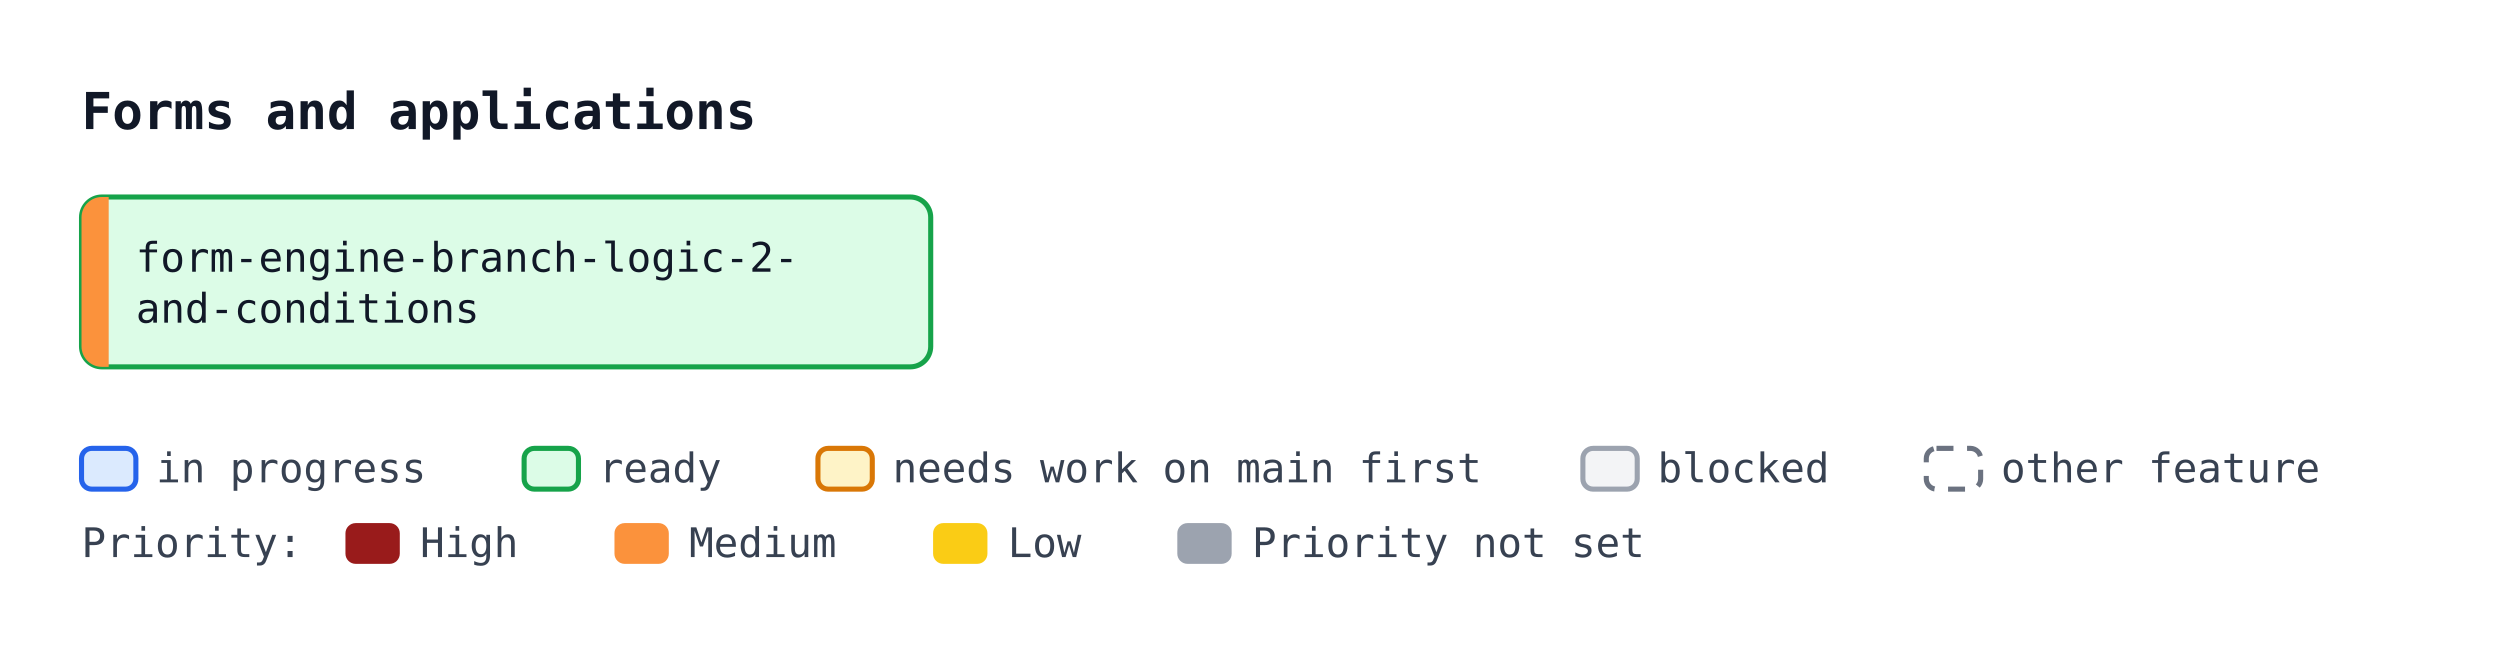
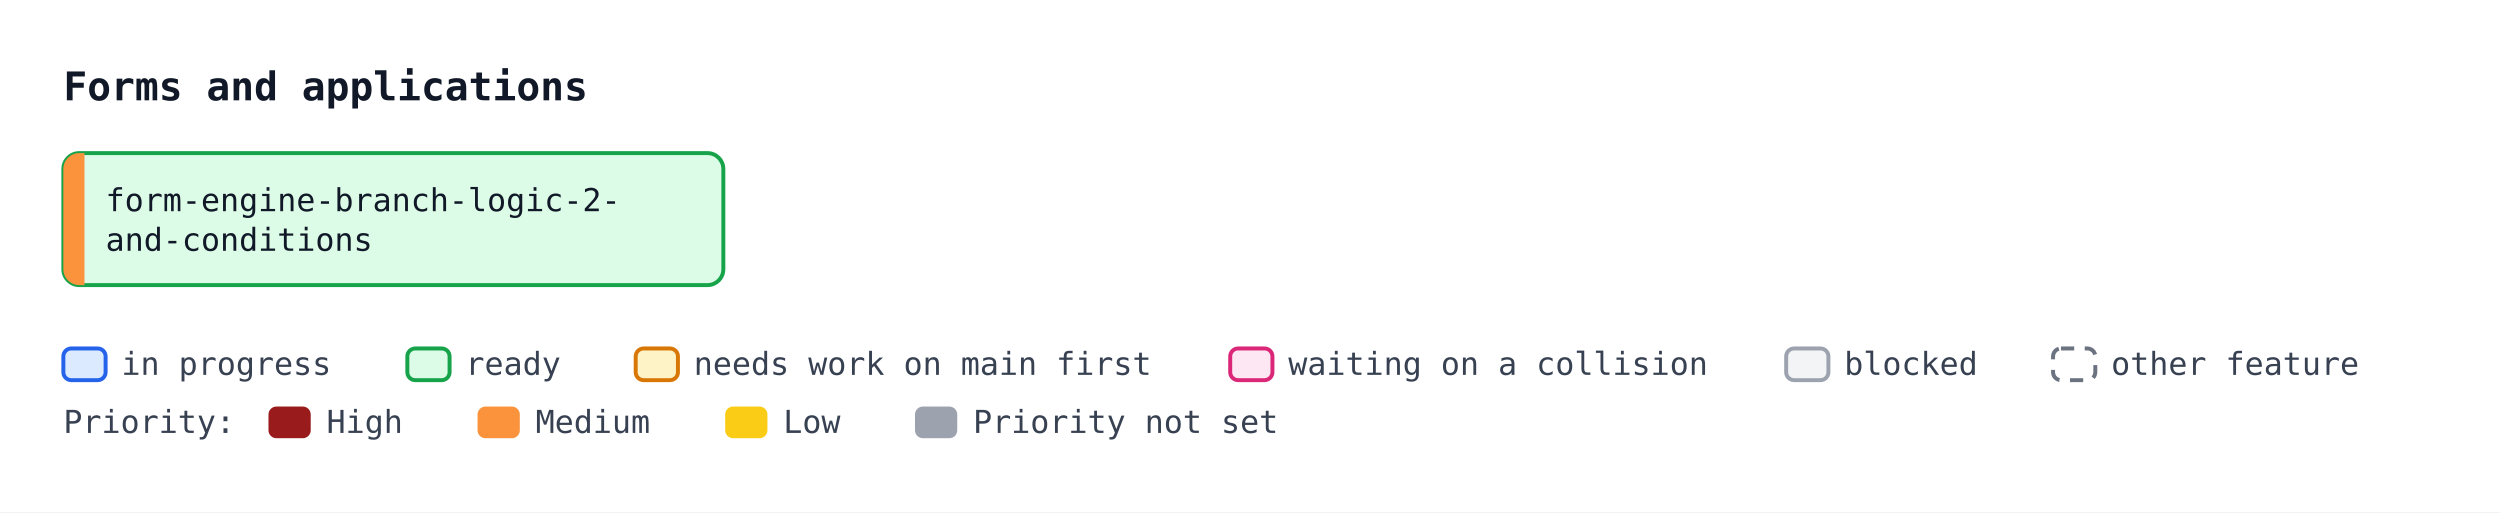
- <svg xmlns="http://www.w3.org/2000/svg" width="736" height="194" viewBox="0 0 736 194" font-family="ui-monospace, SFMono-Regular, Menlo, Consolas, monospace" font-size="12">
+ <svg xmlns="http://www.w3.org/2000/svg" width="947" height="194" viewBox="0 0 947 194" font-family="ui-monospace, SFMono-Regular, Menlo, Consolas, monospace" font-size="12">
  <defs>
    <marker id="arrow" viewBox="0 0 10 10" refX="10" refY="5" markerWidth="7" markerHeight="7" orient="auto-start-reverse">
      <path d="M0,0 L10,5 L0,10 z" fill="#4b5563" />
    </marker>
  </defs>
-   <rect width="736" height="194" fill="#ffffff" />
+   <rect width="947" height="194" fill="#ffffff" />
  <text x="24" y="38" font-size="15" font-weight="bold" fill="#111827">Forms and applications</text>
  <rect x="24.0" y="58.0" width="250" height="50" rx="6" fill="#dcfce7" stroke="#16a34a" stroke-width="1.5" />
  <path d="M32.0,58.0 H30.0 A6,6 0 0 0 24.0,64.0 V102.0 A6,6 0 0 0 30.0,108.0 H32.0 Z" fill="#fb923c" />
  <text x="40.0" y="80.0" fill="#111827">form-engine-branch-logic-2-</text>
  <text x="40.0" y="95.0" fill="#111827">and-conditions</text>
  <rect x="24.0" y="132" width="16" height="12" rx="3" fill="#dbeafe" stroke="#2563eb" stroke-width="1.5" />
  <text x="46.0" y="142" fill="#374151">in progress</text>
  <rect x="154.3" y="132" width="16" height="12" rx="3" fill="#dcfce7" stroke="#16a34a" stroke-width="1.5" />
  <text x="176.3" y="142" fill="#374151">ready</text>
  <rect x="240.8" y="132" width="16" height="12" rx="3" fill="#fef3c7" stroke="#d97706" stroke-width="1.5" />
  <text x="262.8" y="142" fill="#374151">needs work on main first</text>
-   <rect x="466.0" y="132" width="16" height="12" rx="3" fill="#f3f4f6" stroke="#9ca3af" stroke-width="1.5" />
-   <text x="488.0" y="142" fill="#374151">blocked</text>
-   <rect x="567.1" y="132" width="16" height="12" rx="3" fill="#ffffff" stroke="#6b7280" stroke-width="1.5" stroke-dasharray="5 4" />
-   <text x="589.1" y="142" fill="#374151">other feature</text>
+   <rect x="466.0" y="132" width="16" height="12" rx="3" fill="#fce7f3" stroke="#db2777" stroke-width="1.5" />
+   <text x="488.0" y="142" fill="#374151">waiting on a collision</text>
+   <rect x="676.6" y="132" width="16" height="12" rx="3" fill="#f3f4f6" stroke="#9ca3af" stroke-width="1.5" />
+   <text x="698.6" y="142" fill="#374151">blocked</text>
+   <rect x="777.7" y="132" width="16" height="12" rx="3" fill="#ffffff" stroke="#6b7280" stroke-width="1.5" stroke-dasharray="5 4" />
+   <text x="799.7" y="142" fill="#374151">other feature</text>
  <text x="24" y="164" fill="#374151">Priority:</text>
  <rect x="101.7" y="154" width="16" height="12" rx="3" fill="#991b1b" />
  <text x="123.7" y="164" fill="#374151">High</text>
  <rect x="180.9" y="154" width="16" height="12" rx="3" fill="#fb923c" />
  <text x="202.9" y="164" fill="#374151">Medium</text>
  <rect x="274.7" y="154" width="16" height="12" rx="3" fill="#facc15" />
  <text x="296.7" y="164" fill="#374151">Low</text>
  <rect x="346.6" y="154" width="16" height="12" rx="3" fill="#9ca3af" />
  <text x="368.6" y="164" fill="#374151">Priority not set</text>
</svg>
